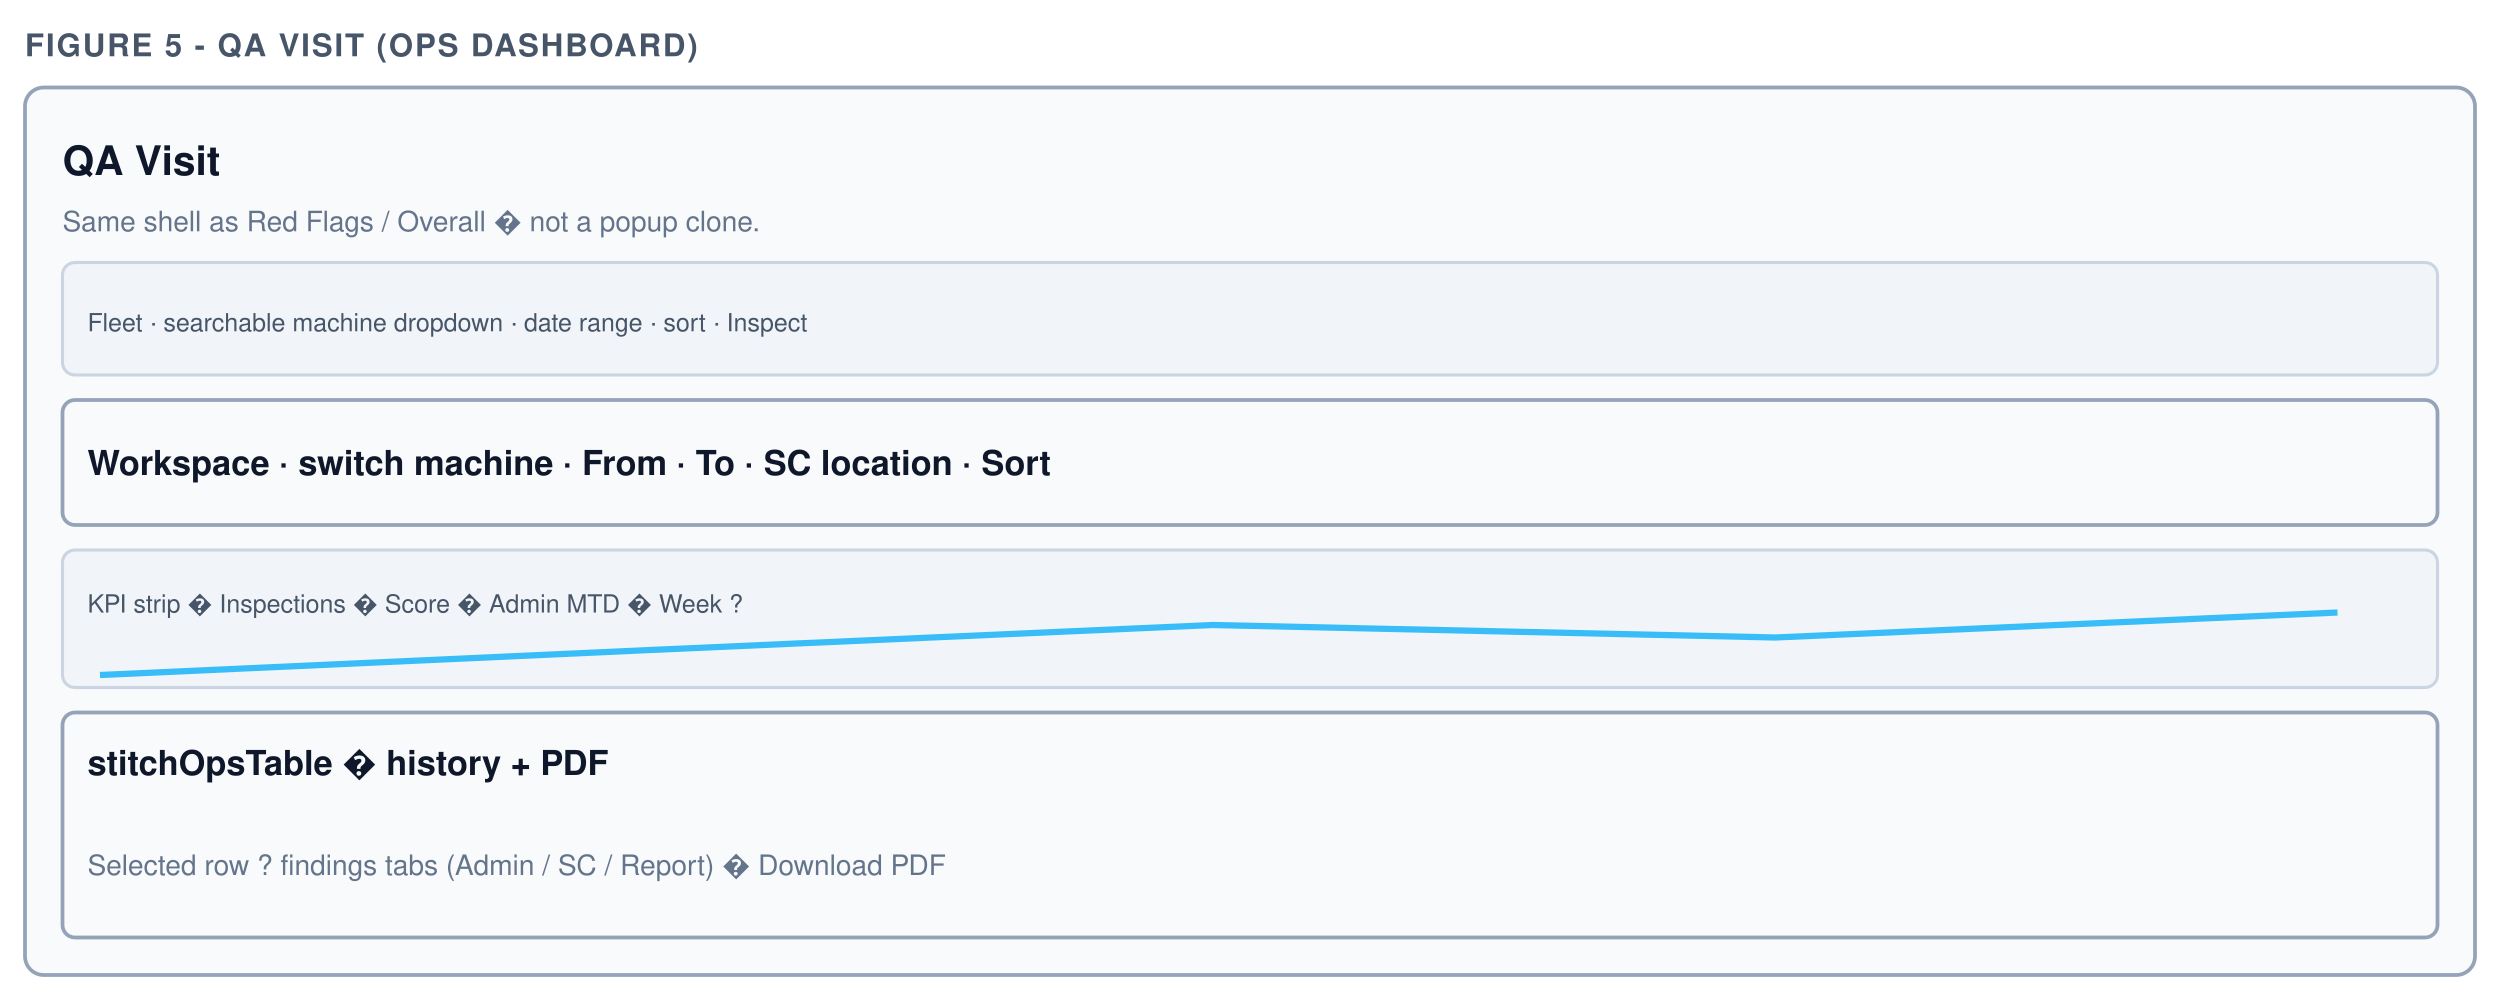
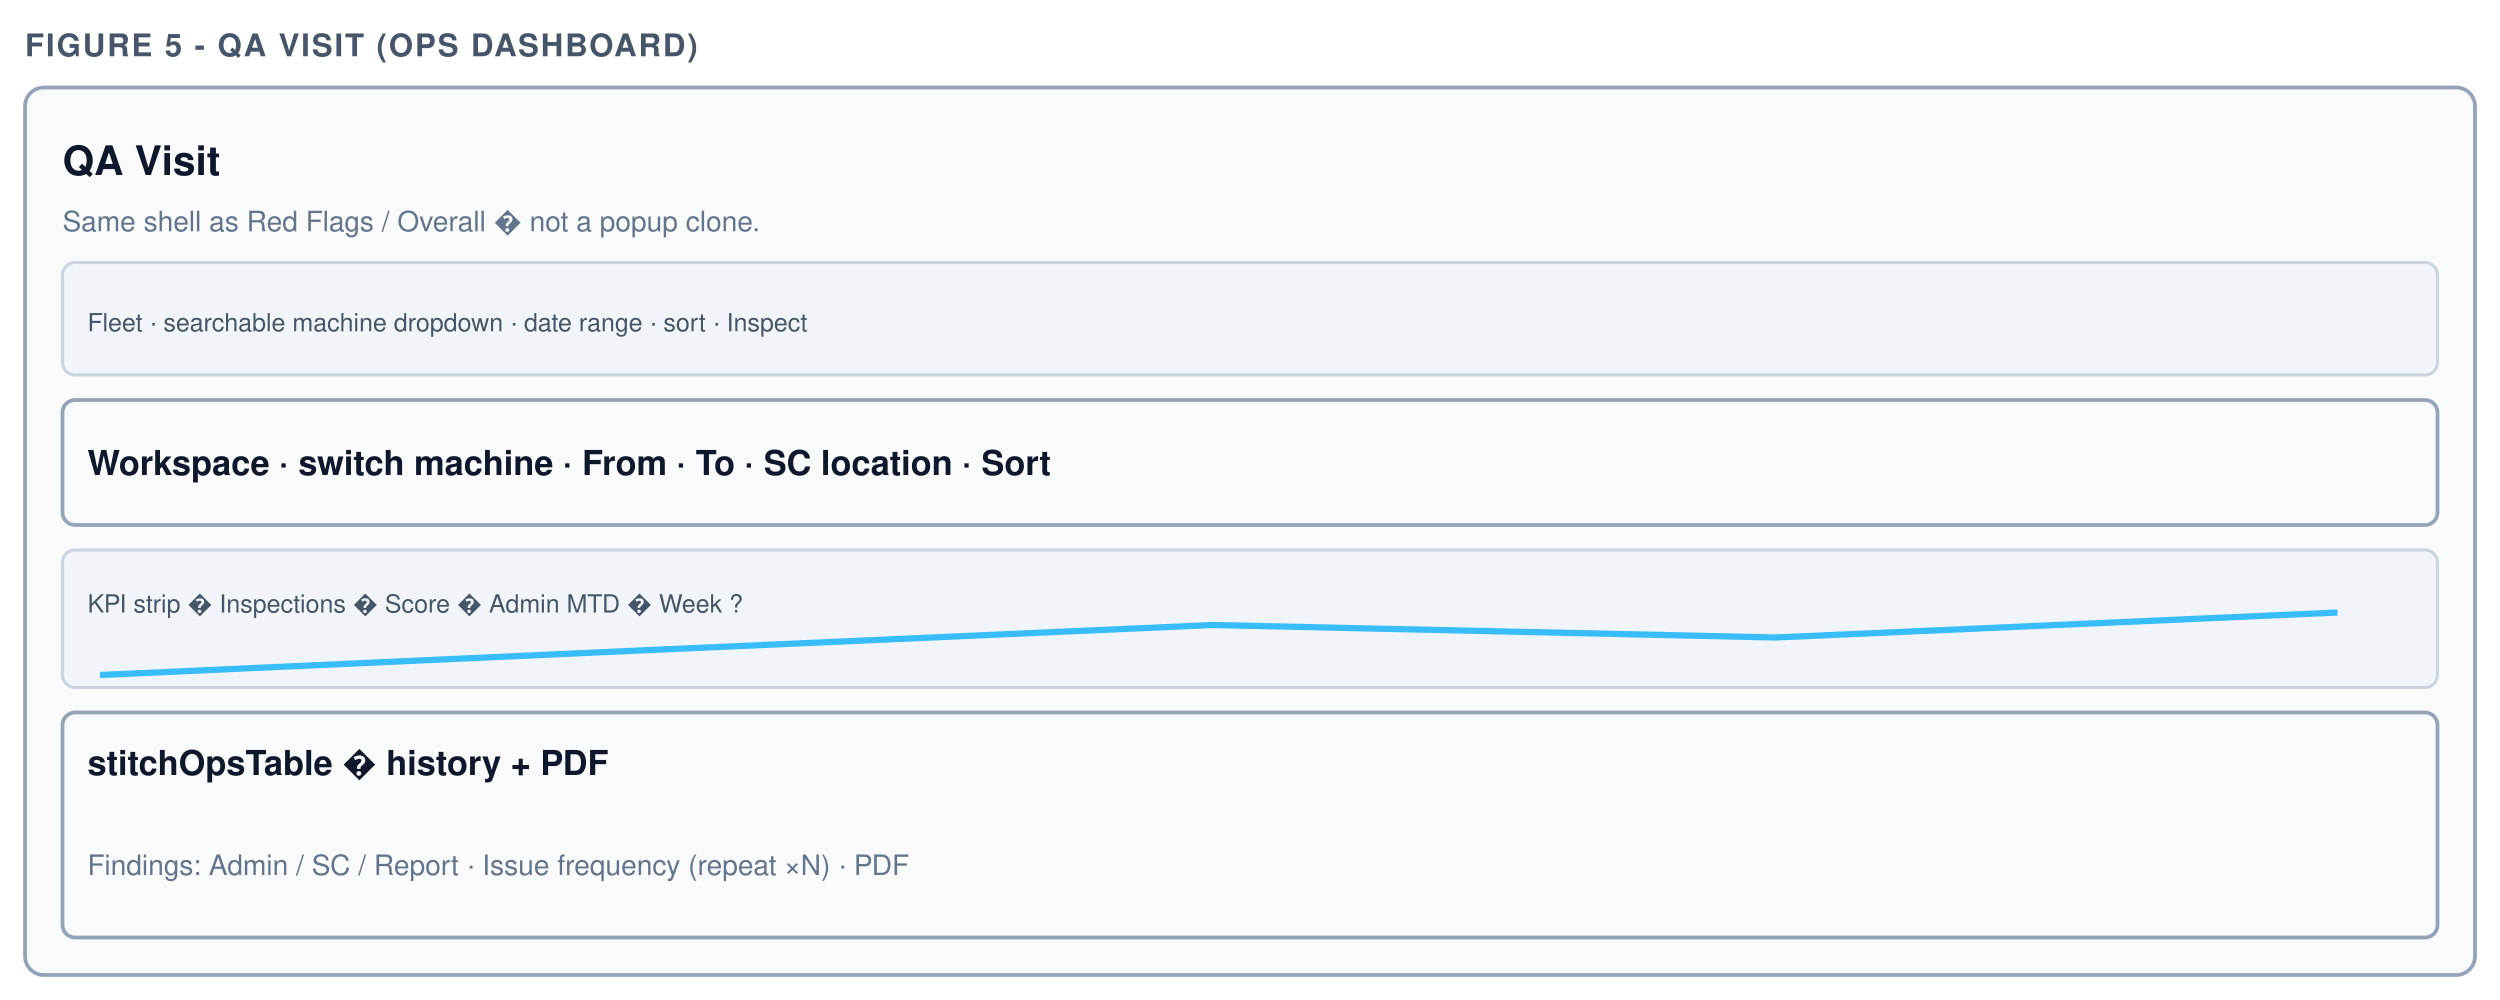
<svg xmlns="http://www.w3.org/2000/svg" width="800" height="320" viewBox="0 0 800 320" font-family="Segoe UI, Helvetica, Arial, sans-serif">
  <defs>
    <style>
      .box { fill: #f8fafc; stroke: #94a3b8; stroke-width: 1.2; }
      .boxMuted { fill: #f1f5f9; stroke: #cbd5e1; stroke-width: 1; }
      .label { fill: #0f172a; font-size: 11px; font-weight: 600; }
      .hint { fill: #64748b; font-size: 9px; }
      .title { fill: #0f172a; font-size: 13px; font-weight: 700; }
      .cap { fill: #475569; font-size: 10px; font-weight: 600; letter-spacing: 0.06em; }
      .tiny { fill: #475569; font-size: 8px; }
    </style>
  </defs>
  <text x="8" y="18" class="cap">FIGURE 5 - QA VISIT (OPS DASHBOARD)</text>
  <g transform="translate(8, 28)">
    <rect class="box" x="0" y="0" width="784" height="284" rx="6" />
    <text x="12" y="28" class="title">QA Visit</text>
    <text x="12" y="46" class="hint">Same shell as Red Flags / Overall � not a popup clone.</text>
    <rect class="boxMuted" x="12" y="56" width="760" height="36" rx="4" />
    <text x="20" y="78" class="tiny">Fleet · searchable machine dropdown · date range · sort · Inspect</text>
    <rect class="box" x="12" y="100" width="760" height="40" rx="4" />
    <text x="20" y="124" class="label" font-size="8px">Workspace · switch machine · From · To · SC location · Sort</text>
    <rect class="boxMuted" x="12" y="148" width="760" height="44" rx="4" />
    <text x="20" y="168" class="tiny">KPI strip � Inspections � Score � Admin MTD � Week ?</text>
    <path d="M24 188 L200 180 L380 172 L560 176 L740 168" fill="none" stroke="#38bdf8" stroke-width="2" />
    <rect class="box" x="12" y="200" width="760" height="72" rx="4" />
    <text x="20" y="220" class="label" font-size="8px">stitchOpsTable � history + PDF</text>
-     <text x="20" y="252" class="hint" font-size="8px">Selected row ? findings tabs (Admin / SC / Report) � Download PDF</text>
+     <text x="20" y="252" class="hint" font-size="8px">Findings: Admin / SC / Report · Issue frequency (repeat ×N) · PDF</text>
  </g>
</svg>
